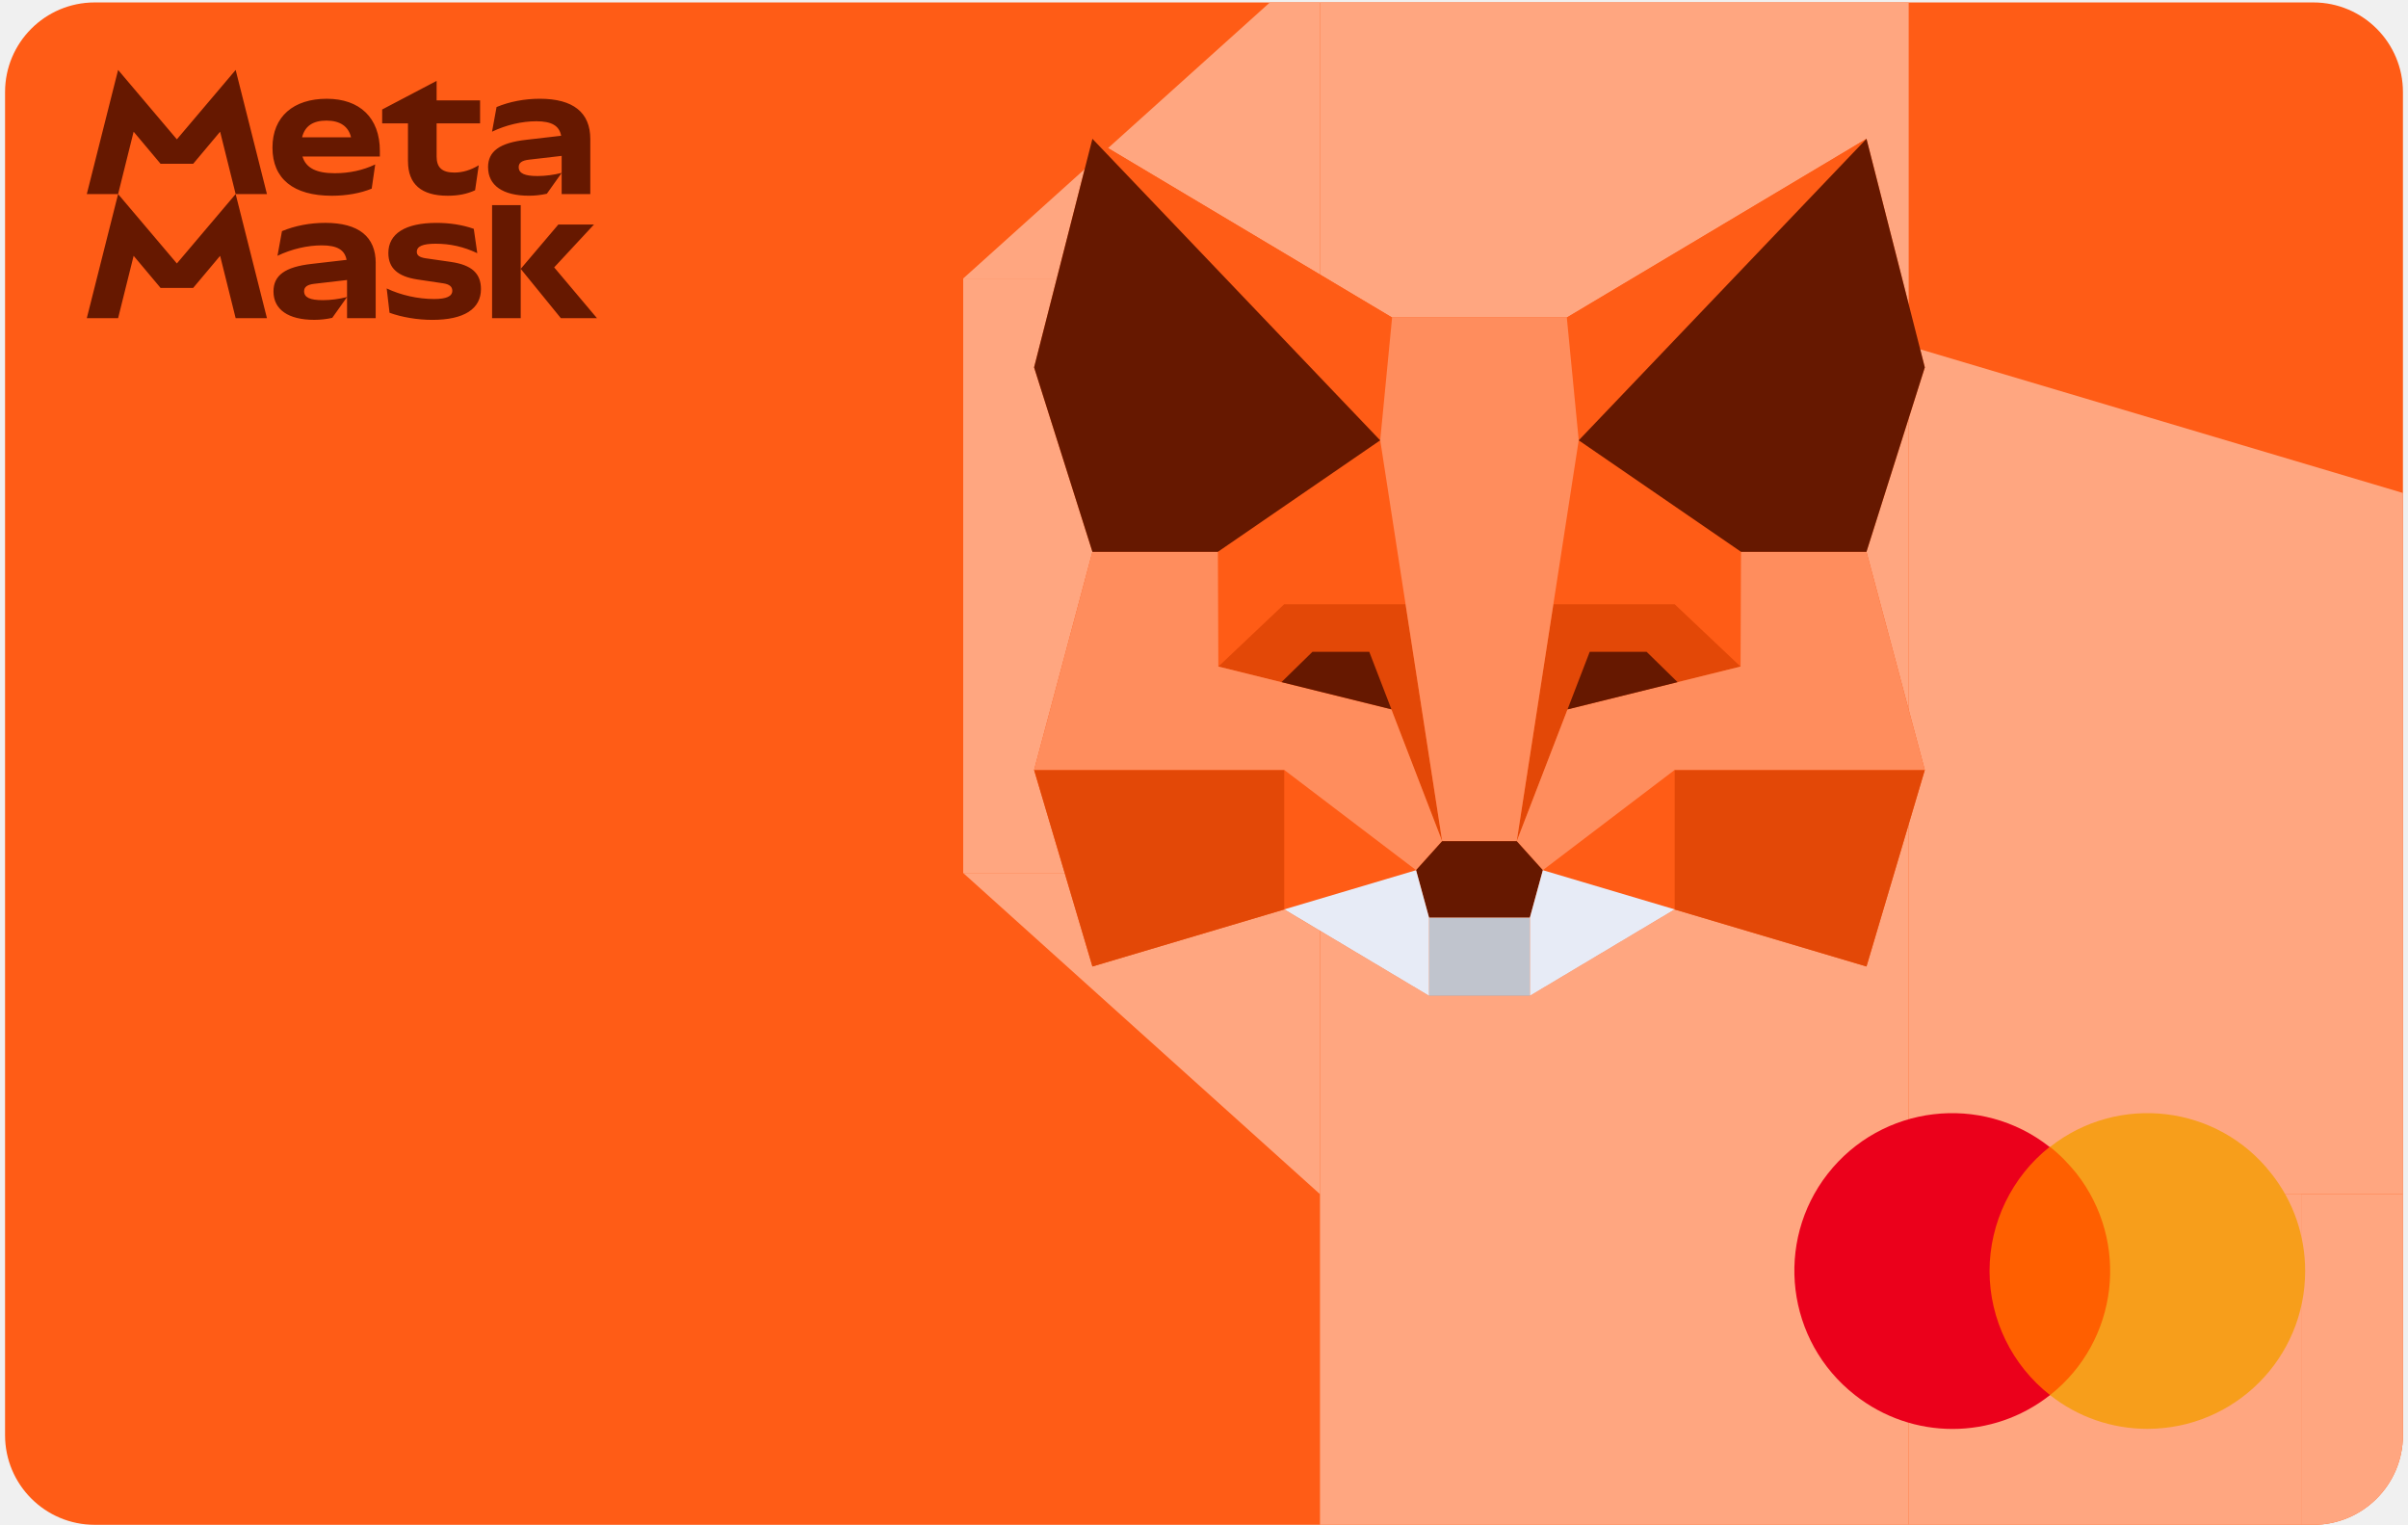
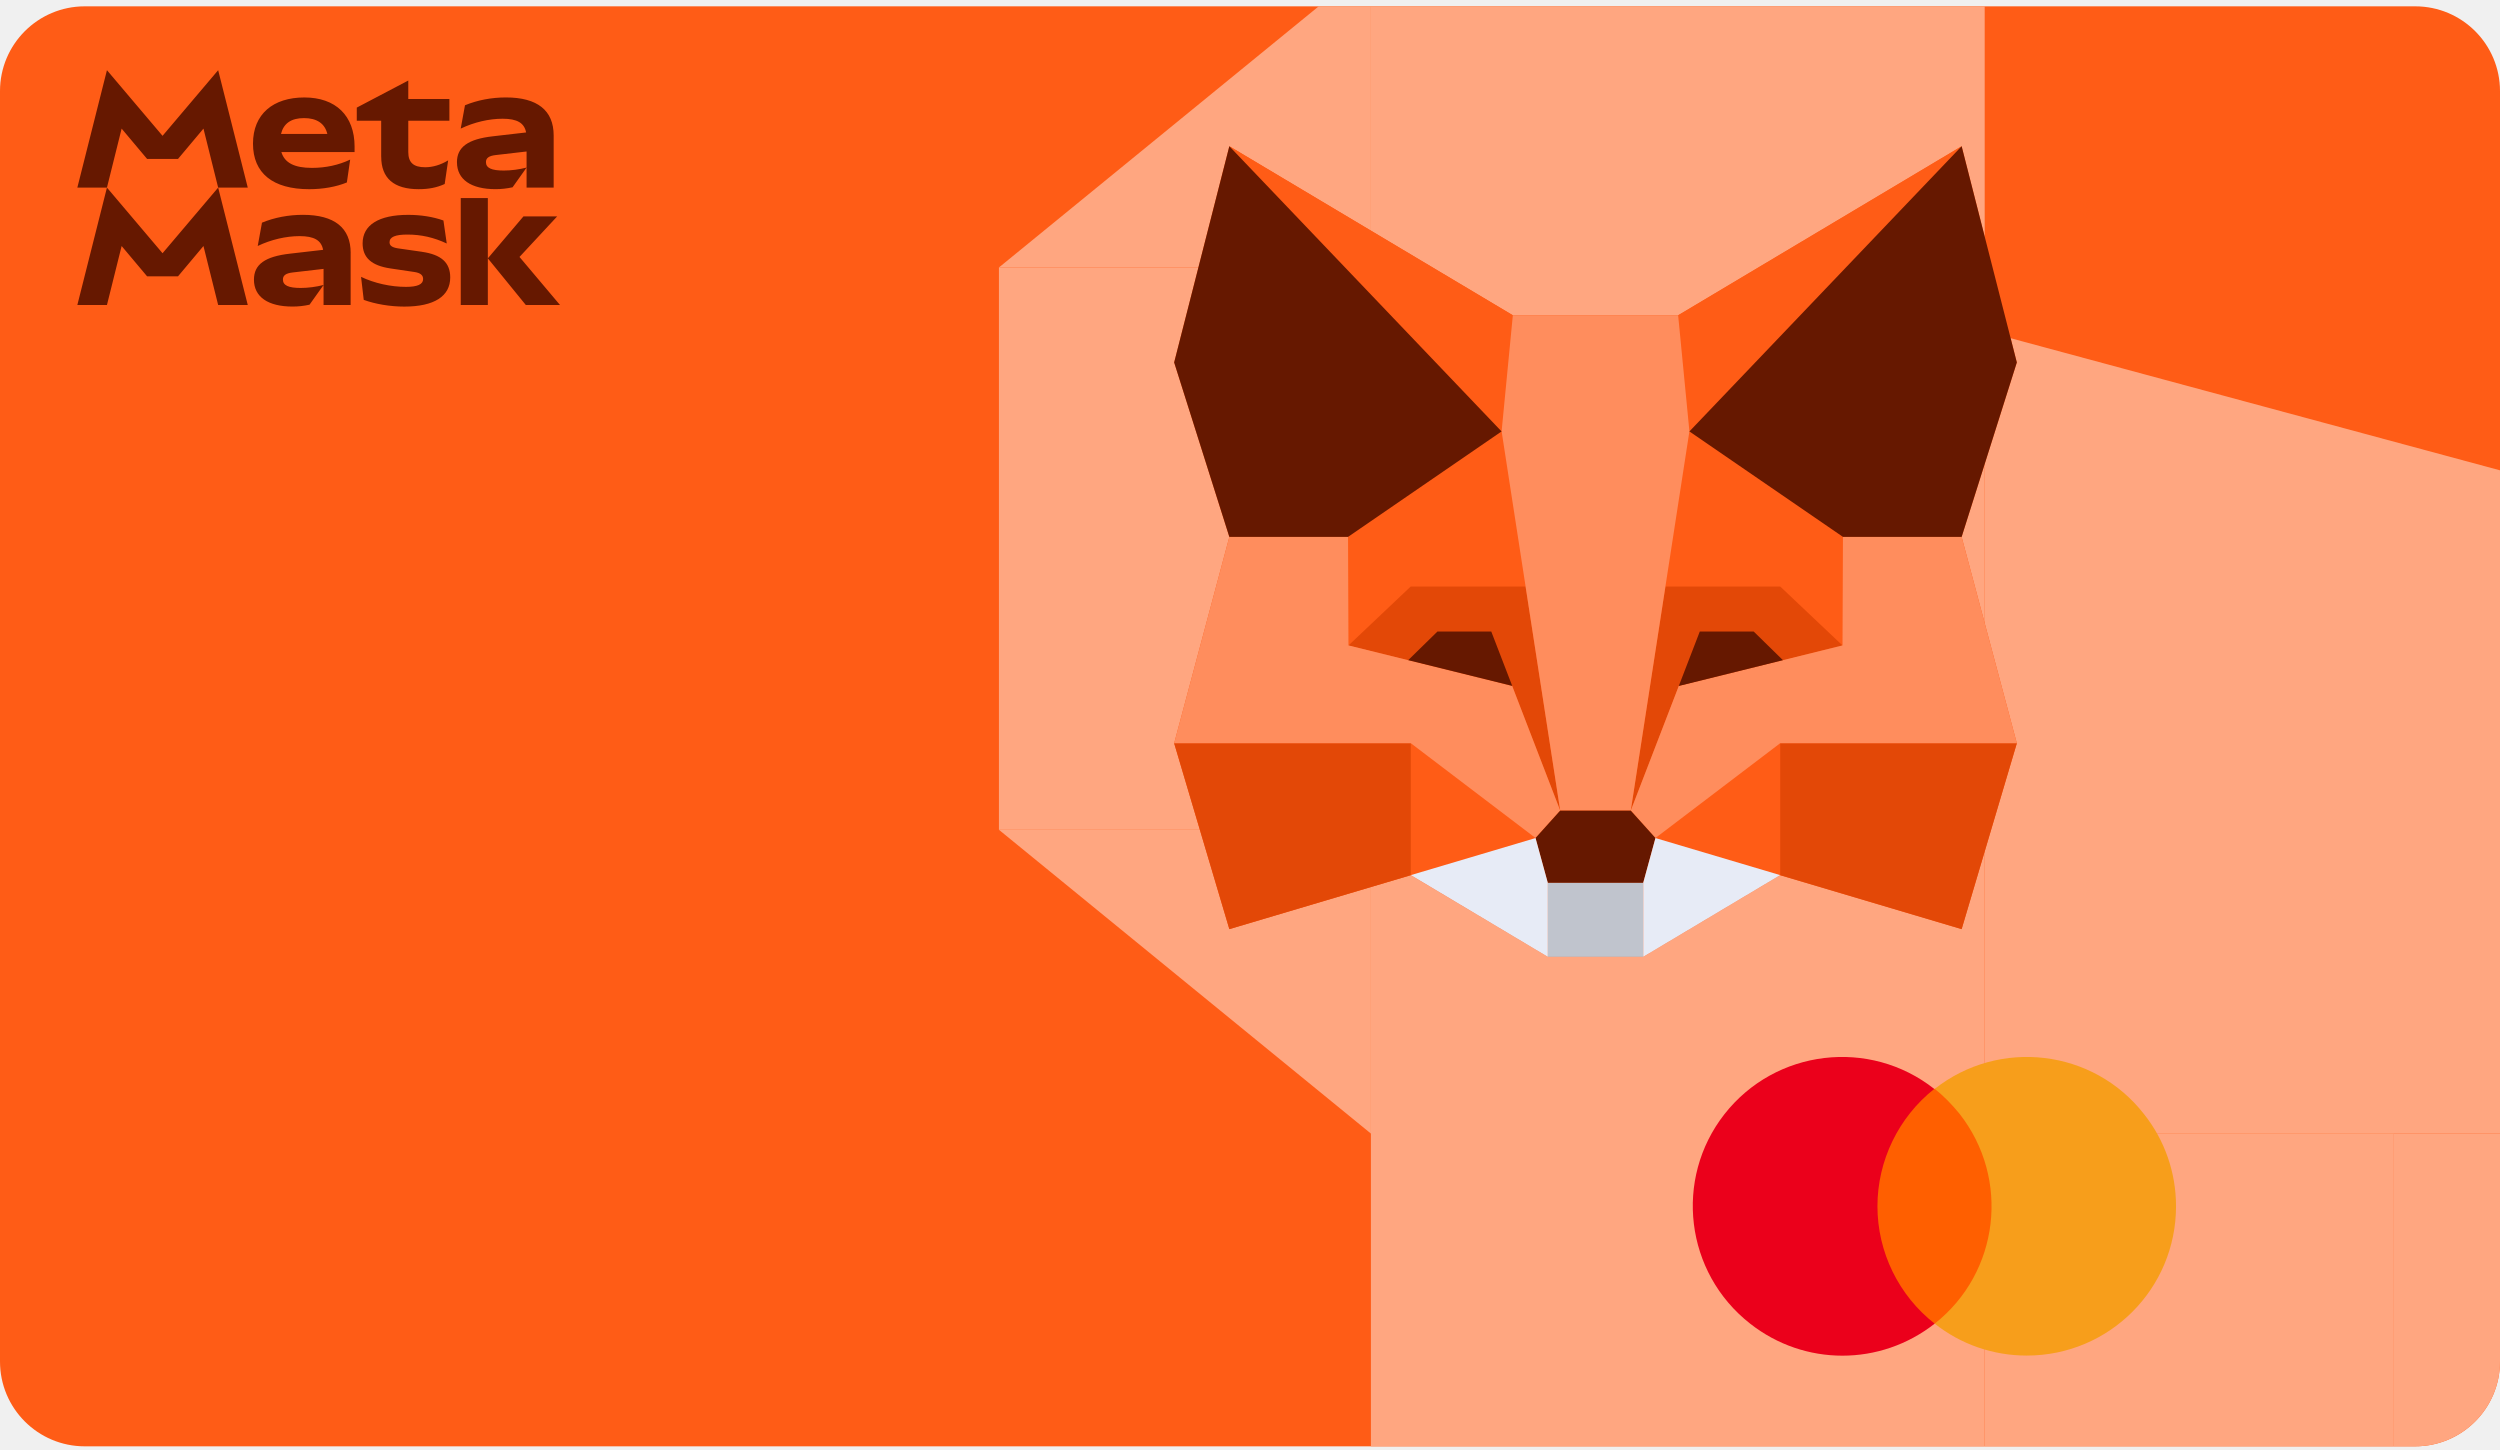
- <svg xmlns="http://www.w3.org/2000/svg" width="308" height="195" viewBox="0 0 308 195" fill="none">
-   <g clip-path="url(#clip0_4386_16890)">
-     <rect x="0.647" y="0.312" width="306.706" height="194.688" rx="11.465" fill="#FF5C16" />
-     <path d="M123.2 111.645H168.836V35.615H123.2L123.2 111.645Z" fill="#FFA680" />
-     <path d="M168.836 255.397H244.135V-5.457H168.836V255.397Z" fill="#FFA680" />
-     <path d="M244.135 255.379H294.334V152.699H244.135V255.379Z" fill="#FFA680" />
-     <path d="M294.334 214.325H332.835V152.717H294.334L294.334 214.325Z" fill="#FFA680" />
-     <path d="M244.135 152.717H332.656V70.573L244.135 44.233V152.717Z" fill="#FFA680" />
-     <path d="M123.2 35.615L168.836 -5.457V35.615H123.2Z" fill="#FFA680" />
-     <path d="M332.835 152.717L332.656 70.573V152.717H332.835Z" fill="#FFA680" />
-     <path d="M319.433 214.325L294.334 255.397V214.325H319.433Z" fill="#FFA680" />
-     <path d="M123.2 111.645L168.836 152.717V111.645H123.2Z" fill="#FFA680" />
-     <path d="M271.017 146.678H253.356V178.412H271.017V146.678Z" fill="#FF5F00" />
-     <path d="M254.477 162.544C254.477 156.377 257.336 150.49 262.158 146.677C253.412 139.781 240.684 141.295 233.788 150.097C226.948 158.844 228.462 171.515 237.264 178.411C244.609 184.186 254.87 184.186 262.214 178.411C257.336 174.599 254.477 168.712 254.477 162.544Z" fill="#EB001B" />
-     <path d="M294.846 162.544C294.846 173.702 285.819 182.729 274.661 182.729C270.12 182.729 265.747 181.215 262.214 178.411C270.961 171.515 272.475 158.844 265.578 150.041C264.569 148.808 263.448 147.63 262.214 146.677C270.961 139.781 283.688 141.295 290.528 150.097C293.332 153.63 294.846 158.003 294.846 162.544Z" fill="#F79E1B" />
-     <path d="M238.735 123.6L214.195 116.309L195.688 127.348L182.776 127.343L164.259 116.309L139.729 123.6L132.268 98.465L139.729 70.568L132.268 46.983L139.729 17.751L178.059 40.602H200.406L238.735 17.751L246.197 46.983L238.735 70.568L246.197 98.465L238.735 123.6Z" fill="#FF5C16" />
-     <path d="M139.735 17.751L178.064 40.618L176.54 56.312L139.735 17.751Z" fill="#FF5C16" />
-     <path d="M164.264 98.476L181.129 111.295L164.264 116.308V98.476Z" fill="#FF5C16" />
-     <path d="M179.781 77.281L176.54 56.322L155.792 70.573L155.781 70.568V70.579L155.845 85.248L164.259 77.281H164.264H179.781Z" fill="#FF5C16" />
-     <path d="M238.735 17.751L200.406 40.618L201.925 56.312L238.735 17.751Z" fill="#FF5C16" />
-     <path d="M214.206 98.476L197.341 111.295L214.206 116.308V98.476Z" fill="#FF5C16" />
-     <path d="M222.684 70.579H222.689H222.684V70.568L222.678 70.573L201.93 56.322L198.689 77.281H214.206L222.625 85.248L222.684 70.579Z" fill="#FF5C16" />
-     <path d="M164.259 116.308L139.729 123.6L132.268 98.476H164.259V116.308Z" fill="#E34807" />
-     <path d="M179.776 77.276L184.461 107.575L177.968 90.729L155.835 85.249L164.254 77.276H179.77H179.776Z" fill="#E34807" />
-     <path d="M214.206 116.308L238.735 123.6L246.197 98.476H214.206V116.308Z" fill="#E34807" />
-     <path d="M198.689 77.276L194.003 107.575L200.497 90.729L222.63 85.249L214.206 77.276H198.689Z" fill="#E34807" />
-     <path d="M132.268 98.465L139.729 70.568H155.776L155.835 85.243L177.968 90.723L184.461 107.569L181.124 111.279L164.259 98.46H132.268V98.465Z" fill="#FF8D5D" />
-     <path d="M246.197 98.465L238.735 70.568H222.689L222.63 85.243L200.497 90.723L194.003 107.569L197.341 111.279L214.206 98.46H246.197V98.465Z" fill="#FF8D5D" />
-     <path d="M200.406 40.602H189.232H178.059L176.54 56.296L184.461 107.553H194.003L201.93 56.296L200.406 40.602Z" fill="#FF8D5D" />
-     <path d="M139.729 17.751L132.268 46.983L139.729 70.568H155.776L176.534 56.312L139.729 17.751Z" fill="#661800" />
-     <path d="M175.138 83.361H167.869L163.911 87.232L177.973 90.712L175.138 83.356V83.361Z" fill="#661800" />
-     <path d="M238.735 17.751L246.197 46.983L238.735 70.568H222.689L201.93 56.312L238.735 17.751Z" fill="#661800" />
-     <path d="M203.337 83.361H210.617L214.575 87.237L200.497 90.722L203.337 83.356V83.361Z" fill="#661800" />
-     <path d="M195.683 117.349L197.341 111.29L194.003 107.58H184.456L181.118 111.29L182.776 117.349" fill="#661800" />
-     <path d="M195.683 117.349V127.353H182.776V117.349H195.683Z" fill="#C0C4CD" />
-     <path d="M164.264 116.298L182.787 127.349V117.344L181.129 111.285L164.264 116.298Z" fill="#E7EBF6" />
-     <path d="M214.206 116.298L195.683 127.349V117.344L197.341 111.285L214.206 116.298Z" fill="#E7EBF6" />
-     <path d="M48.053 33.645V40.692H44.391V35.809L40.217 36.292C39.3 36.397 38.897 36.695 38.897 37.243C38.897 38.047 39.663 38.386 41.304 38.386C42.305 38.386 43.413 38.238 44.393 37.983L42.497 40.65C41.731 40.819 40.985 40.903 40.197 40.903C36.876 40.903 34.98 39.591 34.98 37.263C34.98 35.209 36.47 34.131 39.857 33.749L44.33 33.233C44.089 31.94 43.107 31.379 41.155 31.379C39.324 31.379 37.301 31.844 35.491 32.712L36.067 29.559C37.749 28.86 39.667 28.5 41.604 28.5C45.864 28.5 48.057 30.258 48.057 33.642L48.053 33.645ZM15.106 24.82L11.102 40.692H15.106L17.092 32.716L20.537 36.819H24.71L28.155 32.716L30.142 40.692H34.145L30.142 24.817L22.623 33.692L15.103 24.817L15.106 24.82ZM30.142 8.944L22.623 17.819L15.106 8.944L11.102 24.82H15.106L17.092 16.843L20.537 20.946H24.71L28.155 16.843L30.142 24.82H34.145L30.142 8.944ZM57.68 33.496L54.442 33.031C53.633 32.905 53.314 32.65 53.314 32.206C53.314 31.486 54.101 31.169 55.721 31.169C57.596 31.169 59.278 31.55 61.047 32.376L60.6 29.265C59.172 28.757 57.533 28.504 55.829 28.504C51.847 28.504 49.673 29.88 49.673 32.356C49.673 34.283 50.866 35.361 53.4 35.743L56.681 36.23C57.511 36.356 57.852 36.673 57.852 37.181C57.852 37.901 57.087 38.24 55.531 38.24C53.486 38.24 51.271 37.754 49.462 36.886L49.824 39.996C51.379 40.568 53.402 40.907 55.298 40.907C59.388 40.907 61.517 39.488 61.517 36.969C61.517 34.959 60.324 33.878 57.684 33.499L57.68 33.496ZM62.941 26.236V40.692H66.603V26.236H62.941ZM70.882 34.195L75.975 28.712H71.417L66.603 34.384L71.737 40.69H76.359L70.882 34.193V34.195ZM62.429 21.39C62.429 23.718 64.325 25.029 67.647 25.029C68.434 25.029 69.181 24.944 69.946 24.777L71.842 22.11C70.863 22.363 69.754 22.513 68.754 22.513C67.114 22.513 66.346 22.174 66.346 21.37C66.346 20.82 66.752 20.524 67.666 20.419L71.84 19.936V24.82H75.503V17.771C75.503 14.385 73.309 12.629 69.049 12.629C67.11 12.629 65.195 12.989 63.512 13.688L62.936 16.841C64.746 15.973 66.769 15.508 68.6 15.508C70.552 15.508 71.534 16.07 71.775 17.362L67.302 17.879C63.915 18.26 62.425 19.338 62.425 21.392L62.429 21.39ZM52.186 20.629C52.186 23.55 53.89 25.032 57.255 25.032C58.596 25.032 59.705 24.82 60.768 24.333L61.236 21.137C60.214 21.75 59.17 22.067 58.126 22.067C56.549 22.067 55.846 21.433 55.846 20.014V15.78H61.405V12.839H55.846V10.342L48.881 14.003V15.78H52.182V20.627L52.186 20.629ZM48.586 19.296V20.016H38.688C39.134 21.482 40.461 22.153 42.816 22.153C44.691 22.153 46.438 21.771 47.991 21.032L47.544 24.123C46.116 24.714 44.306 25.034 42.454 25.034C37.534 25.034 34.85 22.875 34.85 18.875C34.85 14.876 37.577 12.631 41.794 12.631C46.011 12.631 48.588 15.066 48.588 19.298L48.586 19.296ZM38.64 17.559H44.9C44.57 16.155 43.485 15.422 41.751 15.422C40.016 15.422 38.987 16.136 38.64 17.559Z" fill="#661800" />
+ <svg xmlns="http://www.w3.org/2000/svg" width="338" height="196" viewBox="0 0 338 196" fill="none">
+   <g clip-path="url(#clip0_5010_5917)">
+     <rect y="0.856" width="338" height="194.688" rx="11.465" fill="#FF5C16" />
+     <path d="M135.057 112.189H185.349V36.16H135.057L135.057 112.189Z" fill="#FFA680" />
+     <path d="M185.349 255.942H268.331V-4.912H185.349V255.942Z" fill="#FFA680" />
+     <path d="M268.331 255.924H323.652V153.244H268.331V255.924Z" fill="#FFA680" />
+     <path d="M323.652 214.87H366.081V153.262H323.652L323.652 214.87Z" fill="#FFA680" />
+     <path d="M268.331 153.262H365.885V71.117L268.331 44.778V153.262Z" fill="#FFA680" />
+     <path d="M135.057 36.16L185.349 -4.912V36.16H135.057Z" fill="#FFA680" />
+     <path d="M366.081 153.262L365.885 71.117V153.262H366.081Z" fill="#FFA680" />
+     <path d="M351.313 214.87L323.652 255.942V214.87H351.313Z" fill="#FFA680" />
+     <path d="M135.057 112.189L185.349 153.262V112.189H135.057Z" fill="#FFA680" />
+     <path d="M270.37 147.223H252.709V178.957H270.37V147.223Z" fill="#FF5F00" />
+     <path d="M253.83 163.089C253.83 156.922 256.69 151.035 261.512 147.222C252.765 140.326 240.038 141.84 233.141 150.642C226.301 159.389 227.815 172.06 236.618 178.956C243.962 184.731 254.223 184.731 261.568 178.956C256.69 175.144 253.83 169.257 253.83 163.089Z" fill="#EB001B" />
+     <path d="M294.199 163.089C294.199 174.247 285.172 183.274 274.015 183.274C269.473 183.274 265.1 181.76 261.568 178.956C270.314 172.06 271.828 159.389 264.932 150.586C263.922 149.353 262.801 148.175 261.568 147.222C270.314 140.326 283.041 141.84 289.882 150.642C292.685 154.175 294.199 158.548 294.199 163.089Z" fill="#F79E1B" />
+     <path d="M265.213 125.619L240.673 118.327L222.166 129.367L209.254 129.361L190.737 118.327L166.207 125.619L158.746 100.484L166.207 72.587L158.746 49.001L166.207 19.77L204.537 42.621H226.884L265.213 19.77L272.675 49.001L265.213 72.587L272.675 100.484L265.213 125.619Z" fill="#FF5C16" />
+     <path d="M166.213 19.77L204.542 42.637L203.017 58.33L166.213 19.77Z" fill="#FF5C16" />
+     <path d="M190.742 100.494L207.607 113.314L190.742 118.327V100.494Z" fill="#FF5C16" />
+     <path d="M206.259 79.299L203.017 58.341L182.27 72.592L182.259 72.587V72.597L182.323 87.267L190.737 79.299H190.742H206.259Z" fill="#FF5C16" />
+     <path d="M265.213 19.77L226.884 42.637L228.403 58.33L265.213 19.77Z" fill="#FF5C16" />
+     <path d="M240.684 100.494L223.819 113.314L240.684 118.327V100.494Z" fill="#FF5C16" />
+     <path d="M249.161 72.597H249.167H249.161V72.587L249.156 72.592L228.408 58.341L225.167 79.299H240.684L249.102 87.267L249.161 72.597Z" fill="#FF5C16" />
+     <path d="M190.737 118.327L166.207 125.619L158.746 100.494H190.737V118.327Z" fill="#E34807" />
+     <path d="M206.254 79.295L210.939 109.594L204.446 92.747L182.312 87.268L190.731 79.295H206.248H206.254Z" fill="#E34807" />
+     <path d="M240.684 118.327L265.213 125.619L272.675 100.494H240.684V118.327Z" fill="#E34807" />
+     <path d="M225.167 79.295L220.481 109.594L226.975 92.747L249.108 87.268L240.684 79.295H225.167Z" fill="#E34807" />
+     <path d="M158.746 100.483L166.207 72.587H182.254L182.312 87.262L204.446 92.741L210.939 109.588L207.601 113.298L190.737 100.478H158.746V100.483Z" fill="#FF8D5D" />
+     <path d="M272.675 100.483L265.213 72.587H249.167L249.108 87.262L226.975 92.741L220.481 109.588L223.819 113.298L240.684 100.478H272.675V100.483Z" fill="#FF8D5D" />
+     <path d="M226.884 42.621H215.71H204.537L203.018 58.315L210.939 109.572H220.481L228.408 58.315L226.884 42.621Z" fill="#FF8D5D" />
+     <path d="M166.207 19.77L158.746 49.001L166.207 72.587H182.254L203.012 58.33L166.207 19.77Z" fill="#661800" />
+     <path d="M201.616 85.379H194.347L190.389 89.251L204.451 92.73L201.616 85.374V85.379Z" fill="#661800" />
+     <path d="M265.213 19.77L272.675 49.001L265.213 72.587H249.167L228.408 58.33L265.213 19.77Z" fill="#661800" />
+     <path d="M229.815 85.379H237.095L241.053 89.256L226.975 92.741L229.815 85.374V85.379Z" fill="#661800" />
+     <path d="M222.161 119.368L223.819 113.309L220.481 109.599H210.934L207.596 113.309L209.254 119.368" fill="#661800" />
+     <path d="M222.161 119.367V129.372H209.254V119.367H222.161Z" fill="#C0C4CD" />
+     <path d="M190.742 118.317L209.265 129.367V119.362L207.607 113.304L190.742 118.317Z" fill="#E7EBF6" />
+     <path d="M240.684 118.317L222.161 129.367V119.362L223.819 113.304L240.684 118.317Z" fill="#E7EBF6" />
+     <path d="M47.406 34.189V41.237H43.744V36.354L39.57 36.837C38.653 36.942 38.25 37.24 38.25 37.788C38.25 38.592 39.016 38.931 40.657 38.931C41.658 38.931 42.767 38.783 43.746 38.528L41.85 41.194C41.084 41.364 40.338 41.447 39.551 41.447C36.229 41.447 34.333 40.136 34.333 37.808C34.333 35.754 35.824 34.676 39.21 34.294L43.684 33.778C43.442 32.485 42.461 31.924 40.508 31.924C38.677 31.924 36.654 32.389 34.844 33.257L35.42 30.104C37.103 29.405 39.02 29.045 40.957 29.045C45.217 29.045 47.411 30.803 47.411 34.187L47.406 34.189ZM14.459 25.364L10.456 41.237H14.459L16.445 33.261L19.89 37.364H24.064L27.508 33.261L29.495 41.237H33.498L29.495 25.362L21.976 34.236L14.457 25.362L14.459 25.364ZM29.495 9.489L21.976 18.364L14.459 9.489L10.456 25.364H14.459L16.445 17.388L19.89 21.491H24.064L27.508 17.388L29.495 25.364H33.498L29.495 9.489ZM57.033 34.041L53.795 33.576C52.986 33.45 52.667 33.195 52.667 32.751C52.667 32.031 53.455 31.714 55.074 31.714C56.949 31.714 58.631 32.095 60.4 32.92L59.953 29.81C58.526 29.302 56.886 29.049 55.182 29.049C51.2 29.049 49.026 30.425 49.026 32.901C49.026 34.828 50.219 35.906 52.754 36.288L56.034 36.775C56.865 36.901 57.205 37.218 57.205 37.726C57.205 38.447 56.44 38.785 54.885 38.785C52.84 38.785 50.625 38.299 48.815 37.43L49.177 40.541C50.732 41.113 52.756 41.452 54.652 41.452C58.741 41.452 60.87 40.033 60.87 37.514C60.87 35.503 59.677 34.423 57.037 34.044L57.033 34.041ZM62.294 26.781V41.237H65.956V26.781H62.294ZM70.236 34.74L75.328 29.257H70.771L65.956 34.929L71.09 41.235H75.712L70.236 34.738V34.74ZM61.782 21.935C61.782 24.263 63.678 25.575 67 25.575C67.787 25.575 68.534 25.489 69.299 25.322L71.195 22.655C70.216 22.908 69.108 23.058 68.107 23.058C66.467 23.058 65.7 22.719 65.7 21.915C65.7 21.364 66.105 21.069 67.02 20.964L71.193 20.481V25.364H74.856V18.316C74.856 14.93 72.662 13.174 68.402 13.174C66.463 13.174 64.548 13.534 62.865 14.233L62.289 17.386C64.099 16.518 66.122 16.053 67.954 16.053C69.906 16.053 70.887 16.614 71.129 17.907L66.655 18.424C63.269 18.805 61.778 19.883 61.778 21.937L61.782 21.935ZM51.539 21.174C51.539 24.095 53.243 25.577 56.608 25.577C57.95 25.577 59.058 25.364 60.122 24.878L60.59 21.682C59.567 22.295 58.523 22.612 57.479 22.612C55.903 22.612 55.2 21.978 55.2 20.558V16.325H60.758V13.384H55.2V10.887L48.235 14.548V16.325H51.535V21.172L51.539 21.174ZM47.939 19.84V20.561H38.041C38.487 22.027 39.814 22.698 42.169 22.698C44.044 22.698 45.791 22.316 47.344 21.577L46.897 24.668C45.469 25.259 43.66 25.579 41.807 25.579C36.887 25.579 34.204 23.42 34.204 19.42C34.204 15.421 36.93 13.176 41.147 13.176C45.364 13.176 47.941 15.611 47.941 19.843L47.939 19.84ZM37.993 18.104H44.253C43.923 16.7 42.838 15.967 41.104 15.967C39.37 15.967 38.341 16.681 37.993 18.104Z" fill="#661800" />
  </g>
  <defs>
-     <clipPath id="clip0_4386_16890">
-       <rect x="0.647" y="0.312" width="306.706" height="194.688" rx="11.465" fill="white" />
+     <clipPath id="clip0_5010_5917">
+       <rect y="0.856" width="338" height="194.688" rx="11.465" fill="white" />
    </clipPath>
  </defs>
</svg>
